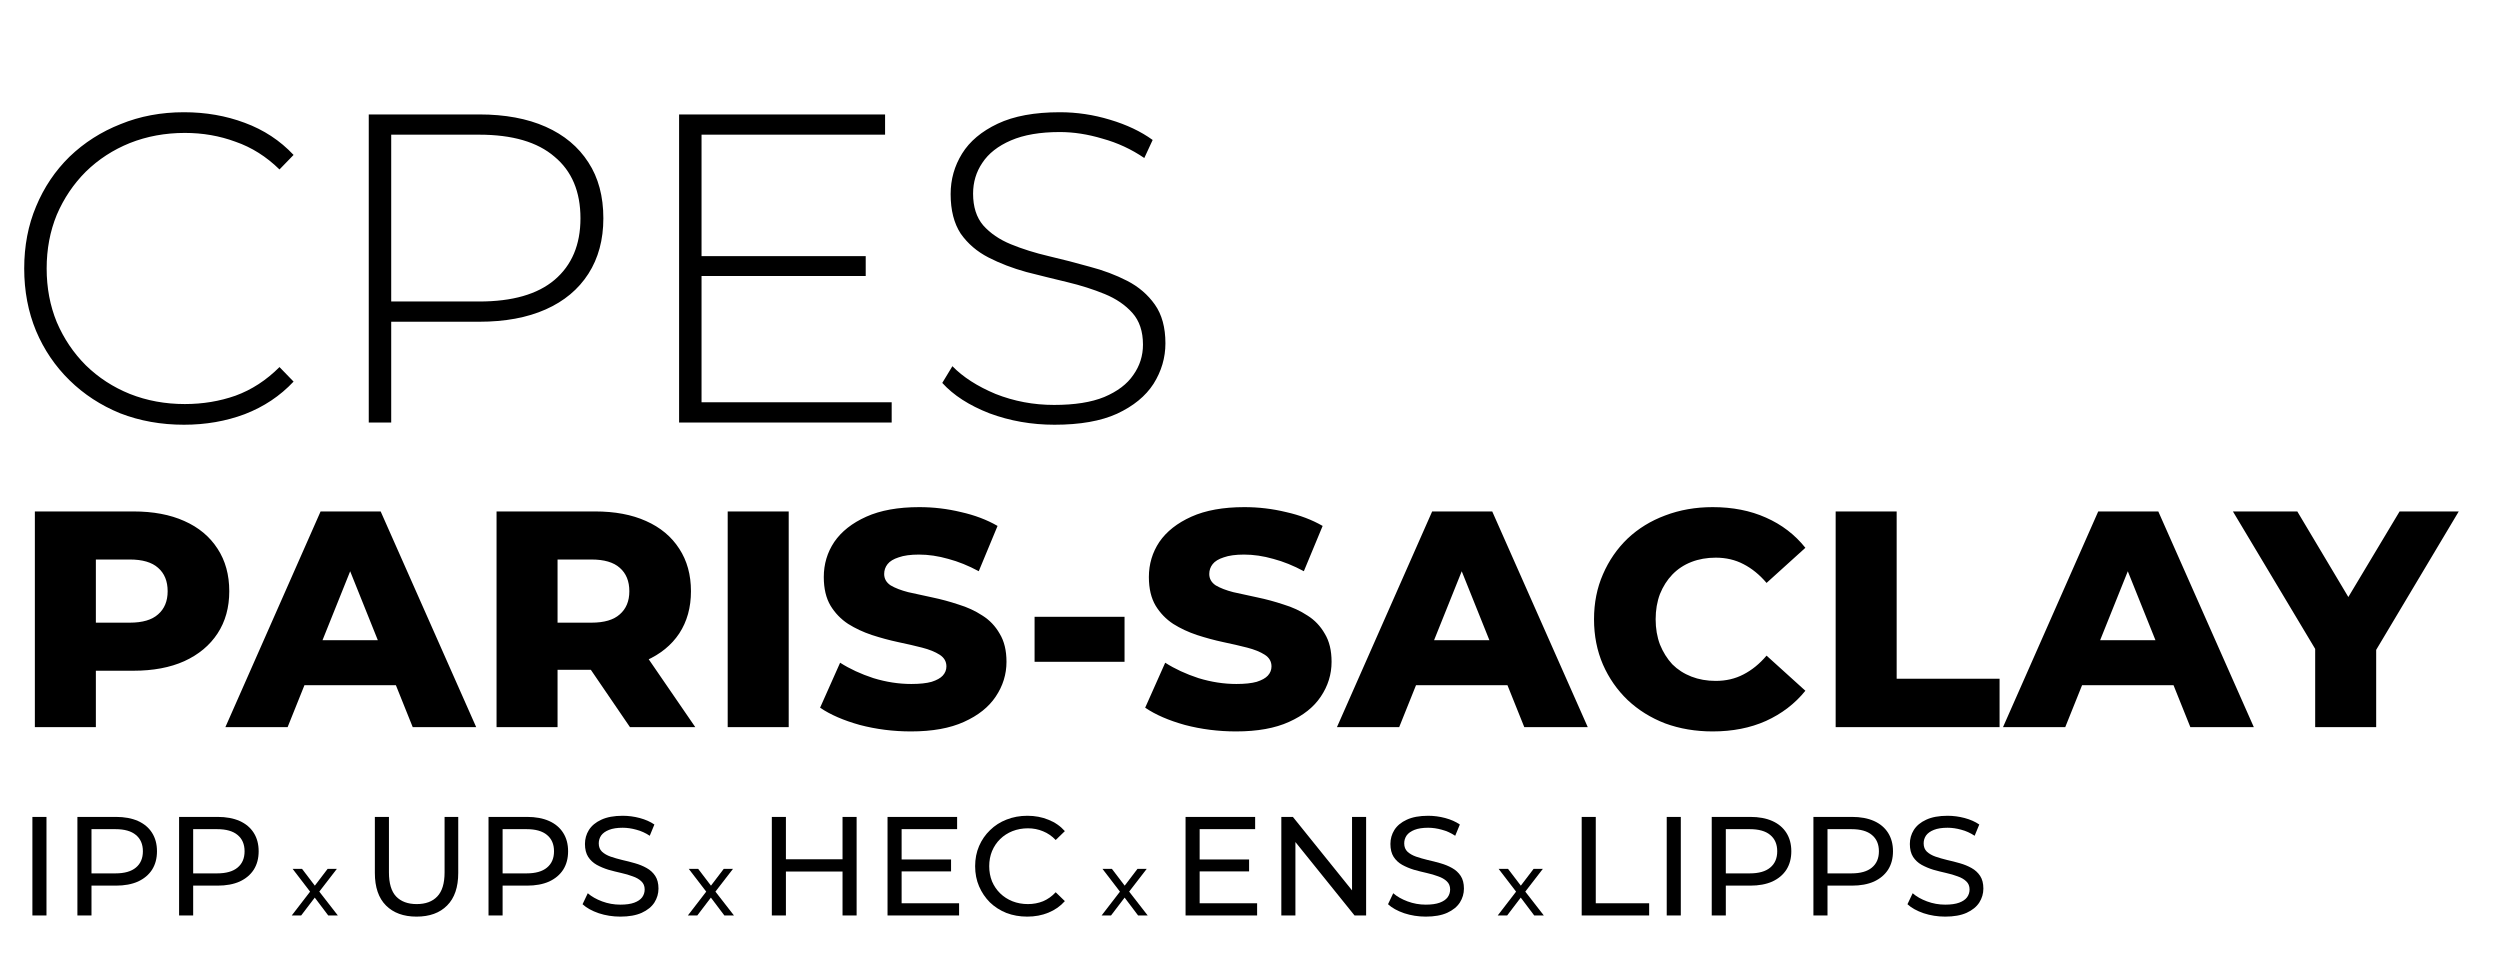
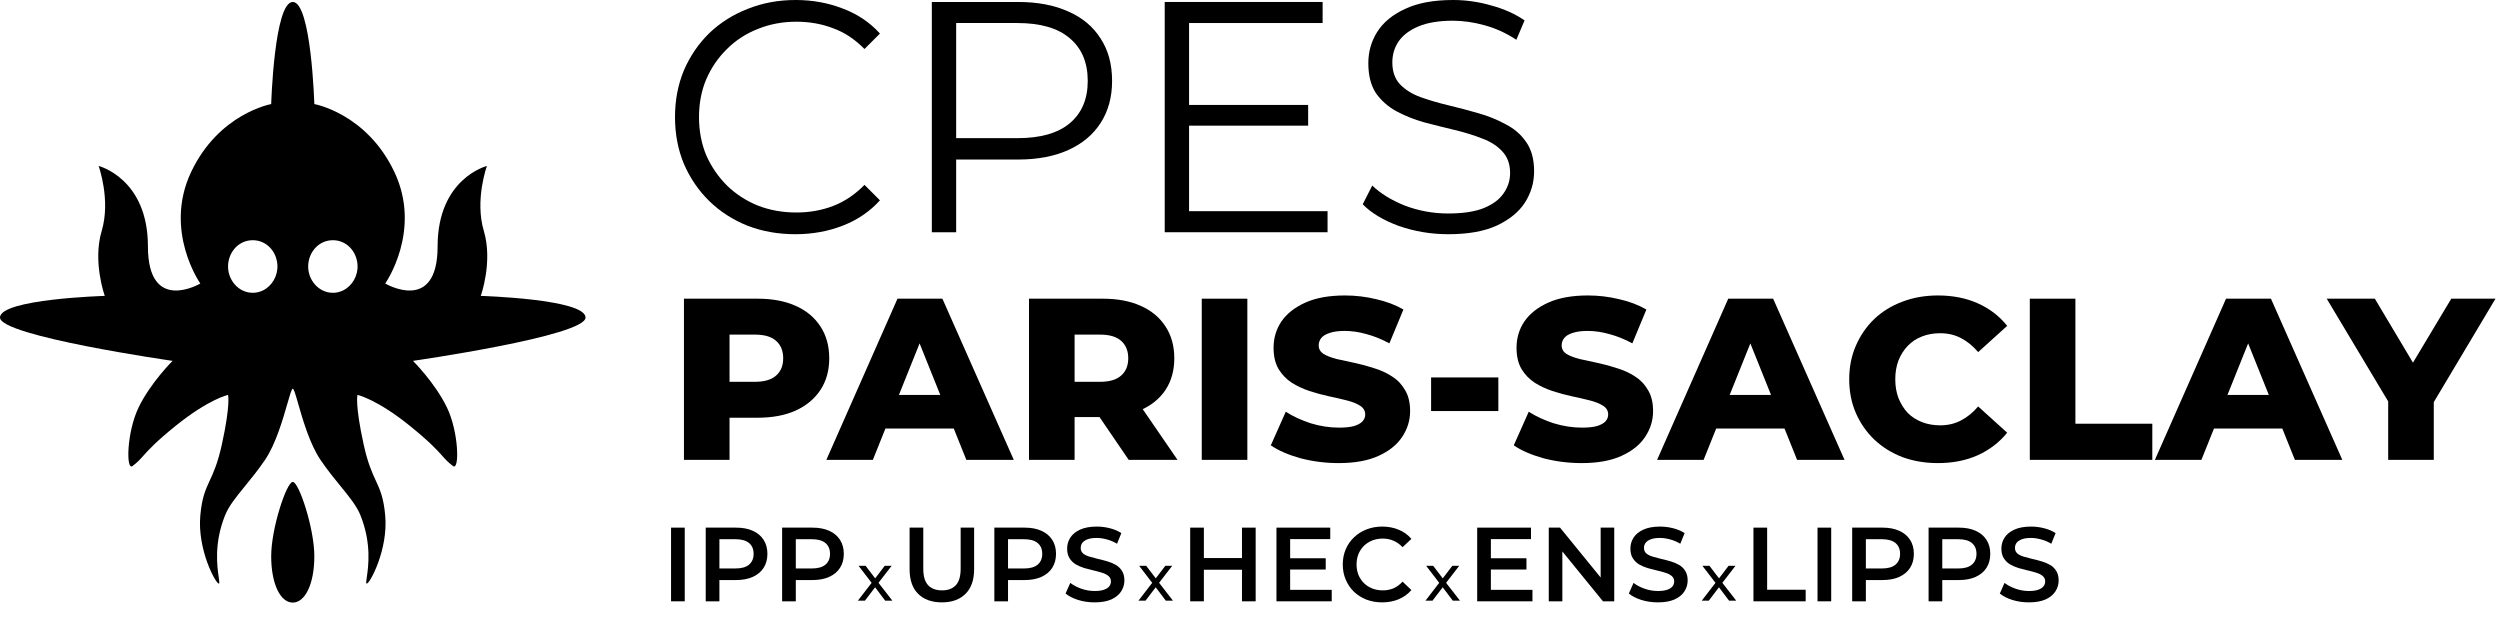
- <svg xmlns="http://www.w3.org/2000/svg" width="284" height="109" viewBox="0 0 284 109" fill="none">
-   <path d="M3.96 82.6V58.1H15.16C17.4 58.1 19.325 58.462 20.935 59.185C22.569 59.908 23.829 60.958 24.715 62.335C25.602 63.688 26.045 65.298 26.045 67.165C26.045 69.008 25.602 70.607 24.715 71.96C23.829 73.313 22.569 74.363 20.935 75.11C19.325 75.833 17.4 76.195 15.16 76.195H7.81L10.89 73.185V82.6H3.96ZM10.89 73.92L7.81 70.735H14.74C16.187 70.735 17.26 70.42 17.96 69.79C18.684 69.16 19.045 68.285 19.045 67.165C19.045 66.022 18.684 65.135 17.96 64.505C17.26 63.875 16.187 63.56 14.74 63.56H7.81L10.89 60.375V73.92ZM25.604 82.6L36.419 58.1H43.244L54.094 82.6H46.884L38.414 61.495H41.144L32.674 82.6H25.604ZM31.519 77.84L33.304 72.73H45.274L47.059 77.84H31.519ZM56.408 82.6V58.1H67.608C69.848 58.1 71.773 58.462 73.383 59.185C75.017 59.908 76.277 60.958 77.163 62.335C78.05 63.688 78.493 65.298 78.493 67.165C78.493 69.008 78.05 70.607 77.163 71.96C76.277 73.29 75.017 74.317 73.383 75.04C71.773 75.74 69.848 76.09 67.608 76.09H60.258L63.338 73.185V82.6H56.408ZM71.563 82.6L65.473 73.675H72.858L78.983 82.6H71.563ZM63.338 73.92L60.258 70.735H67.188C68.635 70.735 69.708 70.42 70.408 69.79C71.132 69.16 71.493 68.285 71.493 67.165C71.493 66.022 71.132 65.135 70.408 64.505C69.708 63.875 68.635 63.56 67.188 63.56H60.258L63.338 60.375V73.92ZM82.666 82.6V58.1H89.597V82.6H82.666ZM103.487 83.09C101.48 83.09 99.543 82.845 97.677 82.355C95.834 81.842 94.329 81.188 93.162 80.395L95.437 75.285C96.534 75.985 97.793 76.568 99.217 77.035C100.664 77.478 102.099 77.7 103.522 77.7C104.479 77.7 105.249 77.618 105.832 77.455C106.415 77.268 106.835 77.035 107.092 76.755C107.372 76.452 107.512 76.102 107.512 75.705C107.512 75.145 107.255 74.702 106.742 74.375C106.229 74.048 105.564 73.78 104.747 73.57C103.93 73.36 103.02 73.15 102.017 72.94C101.037 72.73 100.045 72.462 99.042 72.135C98.062 71.808 97.163 71.388 96.347 70.875C95.53 70.338 94.865 69.65 94.352 68.81C93.838 67.947 93.582 66.862 93.582 65.555C93.582 64.085 93.978 62.755 94.772 61.565C95.588 60.375 96.802 59.418 98.412 58.695C100.022 57.972 102.029 57.61 104.432 57.61C106.042 57.61 107.617 57.797 109.157 58.17C110.72 58.52 112.109 59.045 113.322 59.745L111.187 64.89C110.02 64.26 108.865 63.793 107.722 63.49C106.579 63.163 105.47 63 104.397 63C103.44 63 102.67 63.105 102.087 63.315C101.504 63.502 101.084 63.758 100.827 64.085C100.57 64.412 100.442 64.785 100.442 65.205C100.442 65.742 100.687 66.173 101.177 66.5C101.69 66.803 102.355 67.06 103.172 67.27C104.012 67.457 104.922 67.655 105.902 67.865C106.905 68.075 107.897 68.343 108.877 68.67C109.88 68.973 110.79 69.393 111.607 69.93C112.424 70.443 113.077 71.132 113.567 71.995C114.08 72.835 114.337 73.897 114.337 75.18C114.337 76.603 113.929 77.922 113.112 79.135C112.319 80.325 111.117 81.282 109.507 82.005C107.92 82.728 105.914 83.09 103.487 83.09ZM117.528 75.18V70.07H127.748V75.18H117.528ZM140.417 83.09C138.411 83.09 136.474 82.845 134.607 82.355C132.764 81.842 131.259 81.188 130.092 80.395L132.367 75.285C133.464 75.985 134.724 76.568 136.147 77.035C137.594 77.478 139.029 77.7 140.452 77.7C141.409 77.7 142.179 77.618 142.762 77.455C143.346 77.268 143.766 77.035 144.022 76.755C144.302 76.452 144.442 76.102 144.442 75.705C144.442 75.145 144.186 74.702 143.672 74.375C143.159 74.048 142.494 73.78 141.677 73.57C140.861 73.36 139.951 73.15 138.947 72.94C137.967 72.73 136.976 72.462 135.972 72.135C134.992 71.808 134.094 71.388 133.277 70.875C132.461 70.338 131.796 69.65 131.282 68.81C130.769 67.947 130.512 66.862 130.512 65.555C130.512 64.085 130.909 62.755 131.702 61.565C132.519 60.375 133.732 59.418 135.342 58.695C136.952 57.972 138.959 57.61 141.362 57.61C142.972 57.61 144.547 57.797 146.087 58.17C147.651 58.52 149.039 59.045 150.252 59.745L148.117 64.89C146.951 64.26 145.796 63.793 144.652 63.49C143.509 63.163 142.401 63 141.327 63C140.371 63 139.601 63.105 139.017 63.315C138.434 63.502 138.014 63.758 137.757 64.085C137.501 64.412 137.372 64.785 137.372 65.205C137.372 65.742 137.617 66.173 138.107 66.5C138.621 66.803 139.286 67.06 140.102 67.27C140.942 67.457 141.852 67.655 142.832 67.865C143.836 68.075 144.827 68.343 145.807 68.67C146.811 68.973 147.721 69.393 148.537 69.93C149.354 70.443 150.007 71.132 150.497 71.995C151.011 72.835 151.267 73.897 151.267 75.18C151.267 76.603 150.859 77.922 150.042 79.135C149.249 80.325 148.047 81.282 146.437 82.005C144.851 82.728 142.844 83.09 140.417 83.09ZM151.878 82.6L162.693 58.1H169.518L180.368 82.6H173.158L164.688 61.495H167.418L158.948 82.6H151.878ZM157.793 77.84L159.578 72.73H171.548L173.333 77.84H157.793ZM194.556 83.09C192.62 83.09 190.823 82.787 189.166 82.18C187.533 81.55 186.11 80.663 184.896 79.52C183.706 78.377 182.773 77.035 182.096 75.495C181.42 73.932 181.081 72.217 181.081 70.35C181.081 68.483 181.42 66.78 182.096 65.24C182.773 63.677 183.706 62.323 184.896 61.18C186.11 60.037 187.533 59.162 189.166 58.555C190.823 57.925 192.62 57.61 194.556 57.61C196.82 57.61 198.838 58.007 200.611 58.8C202.408 59.593 203.901 60.737 205.091 62.23L200.681 66.22C199.888 65.287 199.013 64.575 198.056 64.085C197.123 63.595 196.073 63.35 194.906 63.35C193.903 63.35 192.981 63.513 192.141 63.84C191.301 64.167 190.578 64.645 189.971 65.275C189.388 65.882 188.921 66.617 188.571 67.48C188.245 68.343 188.081 69.3 188.081 70.35C188.081 71.4 188.245 72.357 188.571 73.22C188.921 74.083 189.388 74.83 189.971 75.46C190.578 76.067 191.301 76.533 192.141 76.86C192.981 77.187 193.903 77.35 194.906 77.35C196.073 77.35 197.123 77.105 198.056 76.615C199.013 76.125 199.888 75.413 200.681 74.48L205.091 78.47C203.901 79.94 202.408 81.083 200.611 81.9C198.838 82.693 196.82 83.09 194.556 83.09ZM208.531 82.6V58.1H215.461V77.105H227.151V82.6H208.531ZM227.543 82.6L238.358 58.1H245.183L256.033 82.6H248.823L240.353 61.495H243.083L234.613 82.6H227.543ZM233.458 77.84L235.243 72.73H247.213L248.998 77.84H233.458ZM263.004 82.6V72.24L264.614 76.405L253.659 58.1H260.974L268.884 71.365H264.649L272.594 58.1H279.314L268.394 76.405L269.934 72.24V82.6H263.004Z" fill="black" />
-   <path d="M20.9 48.25C18.3 48.25 15.883 47.817 13.65 46.95C11.45 46.05 9.533 44.8 7.9 43.2C6.267 41.6 5 39.733 4.1 37.6C3.2 35.433 2.75 33.067 2.75 30.5C2.75 27.933 3.2 25.583 4.1 23.45C5 21.283 6.267 19.4 7.9 17.8C9.567 16.2 11.5 14.967 13.7 14.1C15.9 13.2 18.3 12.75 20.9 12.75C23.367 12.75 25.667 13.15 27.8 13.95C29.967 14.75 31.817 15.967 33.35 17.6L31.75 19.25C30.25 17.783 28.583 16.733 26.75 16.1C24.95 15.433 23.033 15.1 21 15.1C18.767 15.1 16.683 15.483 14.75 16.25C12.85 17.017 11.183 18.1 9.75 19.5C8.35 20.9 7.25 22.533 6.45 24.4C5.683 26.267 5.3 28.3 5.3 30.5C5.3 32.7 5.683 34.733 6.45 36.6C7.25 38.467 8.35 40.1 9.75 41.5C11.183 42.9 12.85 43.983 14.75 44.75C16.683 45.517 18.767 45.9 21 45.9C23.033 45.9 24.95 45.583 26.75 44.95C28.583 44.283 30.25 43.2 31.75 41.7L33.35 43.35C31.817 44.983 29.967 46.217 27.8 47.05C25.667 47.85 23.367 48.25 20.9 48.25ZM41.891 48V13H54.441C57.374 13 59.891 13.467 61.991 14.4C64.091 15.333 65.708 16.683 66.841 18.45C67.974 20.183 68.541 22.3 68.541 24.8C68.541 27.233 67.974 29.333 66.841 31.1C65.708 32.867 64.091 34.217 61.991 35.15C59.891 36.083 57.374 36.55 54.441 36.55H43.291L44.441 35.35V48H41.891ZM44.441 35.5L43.291 34.25H54.441C58.208 34.25 61.058 33.433 62.991 31.8C64.958 30.133 65.941 27.8 65.941 24.8C65.941 21.767 64.958 19.433 62.991 17.8C61.058 16.133 58.208 15.3 54.441 15.3H43.291L44.441 14.05V35.5ZM79.395 29.1H98.345V31.35H79.395V29.1ZM79.695 45.7H101.295V48H77.145V13H100.545V15.3H79.695V45.7ZM119.792 48.25C117.192 48.25 114.726 47.817 112.392 46.95C110.092 46.05 108.309 44.9 107.042 43.5L108.192 41.6C109.392 42.833 111.026 43.883 113.092 44.75C115.192 45.583 117.409 46 119.742 46C122.076 46 123.976 45.7 125.442 45.1C126.942 44.467 128.042 43.633 128.742 42.6C129.476 41.567 129.842 40.417 129.842 39.15C129.842 37.65 129.442 36.45 128.642 35.55C127.842 34.65 126.792 33.933 125.492 33.4C124.192 32.867 122.776 32.417 121.242 32.05C119.709 31.683 118.159 31.3 116.592 30.9C115.026 30.467 113.592 29.917 112.292 29.25C110.992 28.583 109.942 27.683 109.142 26.55C108.376 25.383 107.992 23.883 107.992 22.05C107.992 20.383 108.426 18.85 109.292 17.45C110.159 16.05 111.509 14.917 113.342 14.05C115.176 13.183 117.526 12.75 120.392 12.75C122.326 12.75 124.226 13.033 126.092 13.6C127.992 14.167 129.609 14.933 130.942 15.9L129.992 17.95C128.526 16.95 126.942 16.217 125.242 15.75C123.576 15.25 121.959 15 120.392 15C118.159 15 116.309 15.317 114.842 15.95C113.376 16.583 112.292 17.433 111.592 18.5C110.892 19.533 110.542 20.7 110.542 22C110.542 23.5 110.926 24.7 111.692 25.6C112.492 26.5 113.542 27.217 114.842 27.75C116.142 28.283 117.576 28.733 119.142 29.1C120.709 29.467 122.259 29.867 123.792 30.3C125.326 30.7 126.742 31.233 128.042 31.9C129.342 32.567 130.392 33.467 131.192 34.6C131.992 35.733 132.392 37.2 132.392 39C132.392 40.633 131.942 42.167 131.042 43.6C130.142 45 128.759 46.133 126.892 47C125.059 47.833 122.692 48.25 119.792 48.25Z" fill="black" />
-   <path d="M3.68 104V92.8H5.28V104H3.68ZM8.793 104V92.8H13.161C14.143 92.8 14.98 92.955 15.673 93.264C16.366 93.573 16.9 94.021 17.273 94.608C17.646 95.195 17.833 95.893 17.833 96.704C17.833 97.515 17.646 98.213 17.273 98.8C16.9 99.376 16.366 99.824 15.673 100.144C14.98 100.453 14.143 100.608 13.161 100.608H9.673L10.393 99.856V104H8.793ZM10.393 100.016L9.673 99.216H13.113C14.137 99.216 14.911 98.997 15.433 98.56C15.966 98.123 16.233 97.504 16.233 96.704C16.233 95.904 15.966 95.285 15.433 94.848C14.911 94.411 14.137 94.192 13.113 94.192H9.673L10.393 93.392V100.016ZM20.344 104V92.8H24.712C25.693 92.8 26.53 92.955 27.224 93.264C27.917 93.573 28.45 94.021 28.824 94.608C29.197 95.195 29.384 95.893 29.384 96.704C29.384 97.515 29.197 98.213 28.824 98.8C28.45 99.376 27.917 99.824 27.224 100.144C26.53 100.453 25.693 100.608 24.712 100.608H21.224L21.944 99.856V104H20.344ZM21.944 100.016L21.224 99.216H24.664C25.688 99.216 26.461 98.997 26.984 98.56C27.517 98.123 27.784 97.504 27.784 96.704C27.784 95.904 27.517 95.285 26.984 94.848C26.461 94.411 25.688 94.192 24.664 94.192H21.224L21.944 93.392V100.016Z" fill="black" />
-   <path d="M33.14 104L35.42 101.04L35.41 101.53L33.24 98.7H34.31L35.97 100.88H35.56L37.22 98.7H38.27L36.07 101.55L36.08 101.04L38.38 104H37.29L35.54 101.68L35.93 101.74L34.21 104H33.14Z" fill="black" />
-   <path d="M47.32 104.128C45.848 104.128 44.691 103.707 43.848 102.864C43.005 102.021 42.584 100.789 42.584 99.168V92.8H44.184V99.104C44.184 100.352 44.456 101.264 45 101.84C45.555 102.416 46.333 102.704 47.336 102.704C48.349 102.704 49.128 102.416 49.672 101.84C50.227 101.264 50.504 100.352 50.504 99.104V92.8H52.056V99.168C52.056 100.789 51.635 102.021 50.792 102.864C49.96 103.707 48.803 104.128 47.32 104.128ZM55.496 104V92.8H59.864C60.846 92.8 61.683 92.955 62.376 93.264C63.07 93.573 63.603 94.021 63.976 94.608C64.35 95.195 64.536 95.893 64.536 96.704C64.536 97.515 64.35 98.213 63.976 98.8C63.603 99.376 63.07 99.824 62.376 100.144C61.683 100.453 60.846 100.608 59.864 100.608H56.376L57.096 99.856V104H55.496ZM57.096 100.016L56.376 99.216H59.816C60.84 99.216 61.614 98.997 62.136 98.56C62.67 98.123 62.936 97.504 62.936 96.704C62.936 95.904 62.67 95.285 62.136 94.848C61.614 94.411 60.84 94.192 59.816 94.192H56.376L57.096 93.392V100.016ZM70.467 104.128C69.614 104.128 68.798 104 68.019 103.744C67.24 103.477 66.627 103.136 66.179 102.72L66.771 101.472C67.198 101.845 67.742 102.155 68.403 102.4C69.064 102.645 69.752 102.768 70.467 102.768C71.118 102.768 71.646 102.693 72.051 102.544C72.457 102.395 72.755 102.192 72.947 101.936C73.139 101.669 73.235 101.371 73.235 101.04C73.235 100.656 73.107 100.347 72.851 100.112C72.606 99.877 72.281 99.691 71.875 99.552C71.481 99.403 71.043 99.275 70.563 99.168C70.083 99.061 69.598 98.939 69.107 98.8C68.627 98.651 68.184 98.464 67.779 98.24C67.385 98.016 67.064 97.717 66.819 97.344C66.574 96.96 66.451 96.469 66.451 95.872C66.451 95.296 66.6 94.768 66.899 94.288C67.209 93.797 67.678 93.408 68.307 93.12C68.947 92.821 69.758 92.672 70.739 92.672C71.39 92.672 72.035 92.757 72.675 92.928C73.315 93.099 73.87 93.344 74.339 93.664L73.811 94.944C73.331 94.624 72.825 94.395 72.291 94.256C71.758 94.107 71.24 94.032 70.739 94.032C70.11 94.032 69.593 94.112 69.187 94.272C68.782 94.432 68.483 94.645 68.291 94.912C68.11 95.179 68.019 95.477 68.019 95.808C68.019 96.203 68.142 96.517 68.387 96.752C68.643 96.987 68.969 97.173 69.363 97.312C69.769 97.451 70.211 97.579 70.691 97.696C71.171 97.803 71.651 97.925 72.131 98.064C72.622 98.203 73.064 98.384 73.459 98.608C73.865 98.832 74.19 99.131 74.435 99.504C74.68 99.877 74.803 100.357 74.803 100.944C74.803 101.509 74.648 102.037 74.339 102.528C74.03 103.008 73.55 103.397 72.899 103.696C72.259 103.984 71.448 104.128 70.467 104.128Z" fill="black" />
-   <path d="M78.14 104L80.42 101.04L80.41 101.53L78.24 98.7H79.31L80.97 100.88H80.56L82.22 98.7H83.27L81.07 101.55L81.08 101.04L83.38 104H82.29L80.54 101.68L80.93 101.74L79.21 104H78.14Z" fill="black" />
-   <path d="M95.712 92.8H97.312V104H95.712V92.8ZM89.28 104H87.68V92.8H89.28V104ZM95.856 99.008H89.12V97.616H95.856V99.008ZM102.28 97.632H108.04V98.992H102.28V97.632ZM102.424 102.608H108.952V104H100.824V92.8H108.728V94.192H102.424V102.608ZM116.695 104.128C115.842 104.128 115.053 103.989 114.327 103.712C113.613 103.424 112.989 103.024 112.455 102.512C111.933 101.989 111.522 101.381 111.223 100.688C110.925 99.995 110.775 99.232 110.775 98.4C110.775 97.568 110.925 96.805 111.223 96.112C111.522 95.419 111.938 94.816 112.471 94.304C113.005 93.781 113.629 93.381 114.344 93.104C115.069 92.816 115.858 92.672 116.712 92.672C117.575 92.672 118.37 92.821 119.095 93.12C119.832 93.408 120.456 93.84 120.968 94.416L119.927 95.424C119.501 94.976 119.021 94.645 118.488 94.432C117.954 94.208 117.383 94.096 116.775 94.096C116.146 94.096 115.56 94.203 115.016 94.416C114.482 94.629 114.018 94.928 113.623 95.312C113.229 95.696 112.919 96.155 112.695 96.688C112.482 97.211 112.375 97.781 112.375 98.4C112.375 99.019 112.482 99.595 112.695 100.128C112.919 100.651 113.229 101.104 113.623 101.488C114.018 101.872 114.482 102.171 115.016 102.384C115.56 102.597 116.146 102.704 116.775 102.704C117.383 102.704 117.954 102.597 118.488 102.384C119.021 102.16 119.501 101.819 119.927 101.36L120.968 102.368C120.456 102.944 119.832 103.381 119.095 103.68C118.37 103.979 117.57 104.128 116.695 104.128Z" fill="black" />
-   <path d="M125.14 104L127.42 101.04L127.41 101.53L125.24 98.7H126.31L127.97 100.88H127.56L129.22 98.7H130.27L128.07 101.55L128.08 101.04L130.38 104H129.29L127.54 101.68L127.93 101.74L126.21 104H125.14Z" fill="black" />
-   <path d="M136.136 97.632H141.896V98.992H136.136V97.632ZM136.28 102.608H142.808V104H134.68V92.8H142.584V94.192H136.28V102.608ZM145.559 104V92.8H146.871L154.279 102H153.591V92.8H155.191V104H153.879L146.471 94.8H147.159V104H145.559ZM161.967 104.128C161.114 104.128 160.298 104 159.519 103.744C158.74 103.477 158.127 103.136 157.679 102.72L158.271 101.472C158.698 101.845 159.242 102.155 159.903 102.4C160.564 102.645 161.252 102.768 161.967 102.768C162.618 102.768 163.146 102.693 163.551 102.544C163.956 102.395 164.255 102.192 164.447 101.936C164.639 101.669 164.735 101.371 164.735 101.04C164.735 100.656 164.607 100.347 164.351 100.112C164.106 99.877 163.78 99.691 163.375 99.552C162.98 99.403 162.543 99.275 162.063 99.168C161.583 99.061 161.098 98.939 160.607 98.8C160.127 98.651 159.684 98.464 159.279 98.24C158.884 98.016 158.564 97.717 158.319 97.344C158.074 96.96 157.951 96.469 157.951 95.872C157.951 95.296 158.1 94.768 158.399 94.288C158.708 93.797 159.178 93.408 159.807 93.12C160.447 92.821 161.258 92.672 162.239 92.672C162.89 92.672 163.535 92.757 164.175 92.928C164.815 93.099 165.37 93.344 165.839 93.664L165.311 94.944C164.831 94.624 164.324 94.395 163.791 94.256C163.258 94.107 162.74 94.032 162.239 94.032C161.61 94.032 161.092 94.112 160.687 94.272C160.282 94.432 159.983 94.645 159.791 94.912C159.61 95.179 159.519 95.477 159.519 95.808C159.519 96.203 159.642 96.517 159.887 96.752C160.143 96.987 160.468 97.173 160.863 97.312C161.268 97.451 161.711 97.579 162.191 97.696C162.671 97.803 163.151 97.925 163.631 98.064C164.122 98.203 164.564 98.384 164.959 98.608C165.364 98.832 165.69 99.131 165.935 99.504C166.18 99.877 166.303 100.357 166.303 100.944C166.303 101.509 166.148 102.037 165.839 102.528C165.53 103.008 165.05 103.397 164.399 103.696C163.759 103.984 162.948 104.128 161.967 104.128Z" fill="black" />
-   <path d="M170.14 104L172.42 101.04L172.41 101.53L170.24 98.7H171.31L172.97 100.88H172.56L174.22 98.7H175.27L173.07 101.55L173.08 101.04L175.38 104H174.29L172.54 101.68L172.93 101.74L171.21 104H170.14Z" fill="black" />
-   <path d="M179.68 104V92.8H181.28V102.608H187.344V104H179.68ZM189.34 104V92.8H190.94V104H189.34ZM194.453 104V92.8H198.821C199.802 92.8 200.64 92.955 201.333 93.264C202.026 93.573 202.56 94.021 202.933 94.608C203.306 95.195 203.493 95.893 203.493 96.704C203.493 97.515 203.306 98.213 202.933 98.8C202.56 99.376 202.026 99.824 201.333 100.144C200.64 100.453 199.802 100.608 198.821 100.608H195.333L196.053 99.856V104H194.453ZM196.053 100.016L195.333 99.216H198.773C199.797 99.216 200.57 98.997 201.093 98.56C201.626 98.123 201.893 97.504 201.893 96.704C201.893 95.904 201.626 95.285 201.093 94.848C200.57 94.411 199.797 94.192 198.773 94.192H195.333L196.053 93.392V100.016ZM206.004 104V92.8H210.372C211.353 92.8 212.19 92.955 212.884 93.264C213.577 93.573 214.11 94.021 214.484 94.608C214.857 95.195 215.044 95.893 215.044 96.704C215.044 97.515 214.857 98.213 214.484 98.8C214.11 99.376 213.577 99.824 212.884 100.144C212.19 100.453 211.353 100.608 210.372 100.608H206.884L207.604 99.856V104H206.004ZM207.604 100.016L206.884 99.216H210.324C211.348 99.216 212.121 98.997 212.644 98.56C213.177 98.123 213.444 97.504 213.444 96.704C213.444 95.904 213.177 95.285 212.644 94.848C212.121 94.411 211.348 94.192 210.324 94.192H206.884L207.604 93.392V100.016ZM220.975 104.128C220.121 104.128 219.305 104 218.527 103.744C217.748 103.477 217.135 103.136 216.687 102.72L217.279 101.472C217.705 101.845 218.249 102.155 218.911 102.4C219.572 102.645 220.26 102.768 220.975 102.768C221.625 102.768 222.153 102.693 222.559 102.544C222.964 102.395 223.263 102.192 223.455 101.936C223.647 101.669 223.743 101.371 223.743 101.04C223.743 100.656 223.615 100.347 223.359 100.112C223.113 99.877 222.788 99.691 222.383 99.552C221.988 99.403 221.551 99.275 221.071 99.168C220.591 99.061 220.105 98.939 219.615 98.8C219.135 98.651 218.692 98.464 218.287 98.24C217.892 98.016 217.572 97.717 217.327 97.344C217.081 96.96 216.959 96.469 216.959 95.872C216.959 95.296 217.108 94.768 217.407 94.288C217.716 93.797 218.185 93.408 218.815 93.12C219.455 92.821 220.265 92.672 221.247 92.672C221.897 92.672 222.543 92.757 223.183 92.928C223.823 93.099 224.377 93.344 224.847 93.664L224.319 94.944C223.839 94.624 223.332 94.395 222.799 94.256C222.265 94.107 221.748 94.032 221.247 94.032C220.617 94.032 220.1 94.112 219.695 94.272C219.289 94.432 218.991 94.645 218.799 94.912C218.617 95.179 218.527 95.477 218.527 95.808C218.527 96.203 218.649 96.517 218.895 96.752C219.151 96.987 219.476 97.173 219.871 97.312C220.276 97.451 220.719 97.579 221.199 97.696C221.679 97.803 222.159 97.925 222.639 98.064C223.129 98.203 223.572 98.384 223.967 98.608C224.372 98.832 224.697 99.131 224.943 99.504C225.188 99.877 225.311 100.357 225.311 100.944C225.311 101.509 225.156 102.037 224.847 102.528C224.537 103.008 224.057 103.397 223.407 103.696C222.767 103.984 221.956 104.128 220.975 104.128Z" fill="black" />
+ <svg xmlns="http://www.w3.org/2000/svg" width="380" height="97" viewBox="0 0 380 97" fill="none">
+   <path d="M47.779 84.539C47.779 88.771 46.374 91.593 44.5 91.593C42.626 91.593 41.221 88.771 41.221 84.539C41.221 80.306 43.563 73.252 44.5 73.252C45.437 73.252 47.779 80.306 47.779 84.539Z" fill="black" />
+   <path fill-rule="evenodd" clip-rule="evenodd" d="M41.221 15.819C41.221 15.819 41.69 0.3 44.5 0.3C47.311 0.3 47.779 15.819 47.779 15.819C47.779 15.819 55.742 17.23 59.958 26.165C64.174 35.1 58.553 43.094 58.553 43.094C58.553 43.094 66.516 47.797 66.516 37.451C66.516 27.105 74.011 25.224 74.011 25.224C74.011 25.224 72.137 30.397 73.542 35.1C74.947 39.803 73.074 44.976 73.074 44.976C73.074 44.976 89 45.446 89 48.267C89 51.089 62.769 54.851 62.769 54.851C62.769 54.851 66.092 58.143 67.921 61.905C69.75 65.667 69.869 71.602 68.858 70.84C68.112 70.279 67.72 69.841 67.201 69.261C66.415 68.384 65.337 67.18 62.3 64.727C57.254 60.651 54.337 60.024 54.337 60.024C54.337 60.024 53.934 61.435 55.274 67.549C55.9 70.408 56.556 71.827 57.124 73.057C57.77 74.457 58.303 75.611 58.553 78.365C59.021 83.538 56.211 88.711 55.742 88.711C55.612 88.711 55.662 88.368 55.752 87.749C55.988 86.129 56.499 82.616 54.805 78.365C54.227 76.912 53.112 75.547 51.774 73.908C50.829 72.751 49.773 71.457 48.716 69.9C47.082 67.493 46.005 63.74 45.319 61.348C44.932 60 44.669 59.084 44.5 59.084C44.331 59.084 44.068 60 43.682 61.348C42.995 63.74 41.918 67.493 40.284 69.9C39.227 71.457 38.171 72.751 37.226 73.908C35.888 75.547 34.773 76.912 34.195 78.365C32.501 82.616 33.012 86.129 33.248 87.749C33.338 88.368 33.388 88.711 33.258 88.711C32.789 88.711 29.979 83.538 30.447 78.365C30.697 75.611 31.23 74.457 31.876 73.057C32.444 71.827 33.1 70.408 33.726 67.549C35.066 61.435 34.663 60.024 34.663 60.024C34.663 60.024 31.746 60.651 26.7 64.727C23.663 67.18 22.585 68.384 21.799 69.261C21.28 69.841 20.888 70.279 20.142 70.84C19.131 71.602 19.25 65.667 21.079 61.905C22.908 58.143 26.232 54.851 26.232 54.851C26.232 54.851 0 51.089 0 48.267C0 45.446 15.926 44.976 15.926 44.976C15.926 44.976 14.053 39.803 15.458 35.1C16.863 30.397 14.989 25.224 14.989 25.224C14.989 25.224 22.484 27.105 22.484 37.451C22.484 47.797 30.447 43.094 30.447 43.094C30.447 43.094 24.826 35.1 29.042 26.165C33.258 17.23 41.221 15.819 41.221 15.819ZM50.596 44.505C48.394 44.505 46.72 42.48 46.849 40.273C46.971 38.199 48.527 36.511 50.596 36.511C52.666 36.511 54.222 38.199 54.344 40.273C54.441 41.929 53.524 43.481 52.13 44.154C51.665 44.379 51.147 44.505 50.596 44.505ZM34.67 40.273C34.541 42.48 36.215 44.505 38.418 44.505C38.968 44.505 39.486 44.379 39.951 44.154C41.345 43.481 42.262 41.929 42.165 40.273C42.043 38.199 40.487 36.511 38.418 36.511C36.348 36.511 34.792 38.199 34.67 40.273Z" fill="black" />
+   <path d="M363.004 69.9V59.54L364.614 63.705L353.659 45.4H360.974L368.884 58.665H364.649L372.594 45.4H379.314L368.394 63.705L369.934 59.54V69.9H363.004Z" fill="black" />
+   <path d="M327.543 69.9L338.358 45.4H345.183L356.033 69.9H348.823L340.353 48.795H343.083L334.613 69.9H327.543ZM333.458 65.14L335.243 60.03H347.213L348.998 65.14H333.458Z" fill="black" />
+   <path d="M308.531 69.9V45.4H315.461V64.405H327.151V69.9H308.531Z" fill="black" />
+   <path d="M294.556 70.39C292.62 70.39 290.823 70.087 289.166 69.48C287.533 68.85 286.11 67.963 284.896 66.82C283.706 65.677 282.773 64.335 282.096 62.795C281.42 61.232 281.081 59.517 281.081 57.65C281.081 55.783 281.42 54.08 282.096 52.54C282.773 50.977 283.706 49.623 284.896 48.48C286.11 47.337 287.533 46.462 289.166 45.855C290.823 45.225 292.62 44.91 294.556 44.91C296.82 44.91 298.838 45.307 300.611 46.1C302.408 46.893 303.901 48.037 305.091 49.53L300.681 53.52C299.888 52.587 299.013 51.875 298.056 51.385C297.123 50.895 296.073 50.65 294.906 50.65C293.903 50.65 292.981 50.813 292.141 51.14C291.301 51.467 290.578 51.945 289.971 52.575C289.388 53.182 288.921 53.917 288.571 54.78C288.245 55.643 288.081 56.6 288.081 57.65C288.081 58.7 288.245 59.657 288.571 60.52C288.921 61.383 289.388 62.13 289.971 62.76C290.578 63.367 291.301 63.833 292.141 64.16C292.981 64.487 293.903 64.65 294.906 64.65C296.073 64.65 297.123 64.405 298.056 63.915C299.013 63.425 299.888 62.713 300.681 61.78L305.091 65.77C303.901 67.24 302.408 68.383 300.611 69.2C298.838 69.993 296.82 70.39 294.556 70.39Z" fill="black" />
+   <path d="M251.878 69.9L262.693 45.4H269.518L280.368 69.9H273.158L264.688 48.795H267.418L258.948 69.9H251.878ZM257.793 65.14L259.578 60.03H271.548L273.333 65.14H257.793Z" fill="black" />
+   <path d="M240.417 70.39C238.411 70.39 236.474 70.145 234.607 69.655C232.764 69.142 231.259 68.488 230.092 67.695L232.367 62.585C233.464 63.285 234.724 63.868 236.147 64.335C237.594 64.778 239.029 65 240.452 65C241.409 65 242.179 64.918 242.762 64.755C243.346 64.568 243.766 64.335 244.022 64.055C244.302 63.752 244.442 63.402 244.442 63.005C244.442 62.445 244.186 62.002 243.672 61.675C243.159 61.348 242.494 61.08 241.677 60.87C240.861 60.66 239.951 60.45 238.947 60.24C237.967 60.03 236.976 59.762 235.972 59.435C234.992 59.108 234.094 58.688 233.277 58.175C232.461 57.638 231.796 56.95 231.282 56.11C230.769 55.247 230.512 54.162 230.512 52.855C230.512 51.385 230.909 50.055 231.702 48.865C232.519 47.675 233.732 46.718 235.342 45.995C236.952 45.272 238.959 44.91 241.362 44.91C242.972 44.91 244.547 45.097 246.087 45.47C247.651 45.82 249.039 46.345 250.252 47.045L248.117 52.19C246.951 51.56 245.796 51.093 244.652 50.79C243.509 50.463 242.401 50.3 241.327 50.3C240.371 50.3 239.601 50.405 239.017 50.615C238.434 50.802 238.014 51.058 237.757 51.385C237.501 51.712 237.372 52.085 237.372 52.505C237.372 53.042 237.617 53.473 238.107 53.8C238.621 54.103 239.286 54.36 240.102 54.57C240.942 54.757 241.852 54.955 242.832 55.165C243.836 55.375 244.827 55.643 245.807 55.97C246.811 56.273 247.721 56.693 248.537 57.23C249.354 57.743 250.007 58.432 250.497 59.295C251.011 60.135 251.267 61.197 251.267 62.48C251.267 63.903 250.859 65.222 250.042 66.435C249.249 67.625 248.047 68.582 246.437 69.305C244.851 70.028 242.844 70.39 240.417 70.39Z" fill="black" />
+   <path d="M217.528 62.48V57.37H227.748V62.48H217.528Z" fill="black" />
+   <path d="M203.487 70.39C201.48 70.39 199.544 70.145 197.677 69.655C195.834 69.142 194.329 68.488 193.162 67.695L195.437 62.585C196.534 63.285 197.794 63.868 199.217 64.335C200.664 64.778 202.099 65 203.522 65C204.479 65 205.249 64.918 205.832 64.755C206.415 64.568 206.835 64.335 207.092 64.055C207.372 63.752 207.512 63.402 207.512 63.005C207.512 62.445 207.255 62.002 206.742 61.675C206.229 61.348 205.564 61.08 204.747 60.87C203.93 60.66 203.02 60.45 202.017 60.24C201.037 60.03 200.045 59.762 199.042 59.435C198.062 59.108 197.164 58.688 196.347 58.175C195.53 57.638 194.865 56.95 194.352 56.11C193.839 55.247 193.582 54.162 193.582 52.855C193.582 51.385 193.979 50.055 194.772 48.865C195.589 47.675 196.802 46.718 198.412 45.995C200.022 45.272 202.029 44.91 204.432 44.91C206.042 44.91 207.617 45.097 209.157 45.47C210.72 45.82 212.109 46.345 213.322 47.045L211.187 52.19C210.02 51.56 208.865 51.093 207.722 50.79C206.579 50.463 205.47 50.3 204.397 50.3C203.44 50.3 202.67 50.405 202.087 50.615C201.504 50.802 201.084 51.058 200.827 51.385C200.57 51.712 200.442 52.085 200.442 52.505C200.442 53.042 200.687 53.473 201.177 53.8C201.69 54.103 202.355 54.36 203.172 54.57C204.012 54.757 204.922 54.955 205.902 55.165C206.905 55.375 207.897 55.643 208.877 55.97C209.88 56.273 210.79 56.693 211.607 57.23C212.424 57.743 213.077 58.432 213.567 59.295C214.08 60.135 214.337 61.197 214.337 62.48C214.337 63.903 213.929 65.222 213.112 66.435C212.319 67.625 211.117 68.582 209.507 69.305C207.92 70.028 205.914 70.39 203.487 70.39Z" fill="black" />
+   <path d="M182.667 69.9V45.4H189.597V69.9H182.667Z" fill="black" />
+   <path d="M156.408 69.9V45.4H167.608C169.848 45.4 171.773 45.762 173.383 46.485C175.017 47.208 176.277 48.258 177.163 49.635C178.05 50.988 178.493 52.598 178.493 54.465C178.493 56.308 178.05 57.907 177.163 59.26C176.277 60.59 175.017 61.617 173.383 62.34C171.773 63.04 169.848 63.39 167.608 63.39H160.258L163.338 60.485V69.9H156.408ZM171.563 69.9L165.473 60.975H172.858L178.983 69.9H171.563ZM163.338 61.22L160.258 58.035H167.188C168.635 58.035 169.708 57.72 170.408 57.09C171.132 56.46 171.493 55.585 171.493 54.465C171.493 53.322 171.132 52.435 170.408 51.805C169.708 51.175 168.635 50.86 167.188 50.86H160.258L163.338 47.675V61.22Z" fill="black" />
+   <path d="M125.604 69.9L136.419 45.4H143.244L154.094 69.9H146.884L138.414 48.795H141.144L132.674 69.9H125.604ZM131.519 65.14L133.304 60.03H145.274L147.059 65.14H131.519Z" fill="black" />
+   <path d="M103.96 69.9V45.4H115.16C117.4 45.4 119.325 45.762 120.935 46.485C122.569 47.208 123.829 48.258 124.715 49.635C125.602 50.988 126.045 52.598 126.045 54.465C126.045 56.308 125.602 57.907 124.715 59.26C123.829 60.613 122.569 61.663 120.935 62.41C119.325 63.133 117.4 63.495 115.16 63.495H107.81L110.89 60.485V69.9H103.96ZM110.89 61.22L107.81 58.035H114.74C116.187 58.035 117.26 57.72 117.96 57.09C118.684 56.46 119.045 55.585 119.045 54.465C119.045 53.322 118.684 52.435 117.96 51.805C117.26 51.175 116.187 50.86 114.74 50.86H107.81L110.89 47.675V61.22Z" fill="black" />
+   <path d="M220.135 35.6C217.535 35.6 215.035 35.183 212.635 34.35C210.269 33.483 208.435 32.383 207.135 31.05L208.585 28.2C209.819 29.4 211.469 30.417 213.535 31.25C215.635 32.05 217.835 32.45 220.135 32.45C222.335 32.45 224.119 32.183 225.485 31.65C226.885 31.083 227.902 30.333 228.535 29.4C229.202 28.467 229.535 27.433 229.535 26.3C229.535 24.933 229.135 23.833 228.335 23C227.569 22.167 226.552 21.517 225.285 21.05C224.019 20.55 222.619 20.117 221.085 19.75C219.552 19.383 218.019 19 216.485 18.6C214.952 18.167 213.535 17.6 212.235 16.9C210.969 16.2 209.935 15.283 209.135 14.15C208.369 12.983 207.985 11.467 207.985 9.6C207.985 7.867 208.435 6.283 209.335 4.85C210.269 3.383 211.685 2.217 213.585 1.35C215.485 0.45 217.919 0 220.885 0C222.852 0 224.802 0.283 226.735 0.85C228.669 1.383 230.335 2.133 231.735 3.1L230.485 6.05C228.985 5.05 227.385 4.317 225.685 3.85C224.019 3.383 222.402 3.15 220.835 3.15C218.735 3.15 217.002 3.433 215.635 4C214.269 4.567 213.252 5.333 212.585 6.3C211.952 7.233 211.635 8.3 211.635 9.5C211.635 10.867 212.019 11.967 212.785 12.8C213.585 13.633 214.619 14.283 215.885 14.75C217.185 15.217 218.602 15.633 220.135 16C221.669 16.367 223.185 16.767 224.685 17.2C226.219 17.633 227.619 18.2 228.885 18.9C230.185 19.567 231.219 20.467 231.985 21.6C232.785 22.733 233.185 24.217 233.185 26.05C233.185 27.75 232.719 29.333 231.785 30.8C230.852 32.233 229.419 33.4 227.485 34.3C225.585 35.167 223.135 35.6 220.135 35.6Z" fill="black" />
+   <path d="M180.338 15.95H198.838V19.1H180.338V15.95ZM180.738 32.1H201.788V35.3H177.038V0.3H201.038V3.5H180.738V32.1Z" fill="black" />
+   <path d="M141.637 35.3V0.3H154.737C157.704 0.3 160.254 0.783 162.387 1.75C164.521 2.683 166.154 4.05 167.287 5.85C168.454 7.617 169.037 9.767 169.037 12.3C169.037 14.767 168.454 16.9 167.287 18.7C166.154 20.467 164.521 21.833 162.387 22.8C160.254 23.767 157.704 24.25 154.737 24.25H143.687L145.337 22.5V35.3H141.637ZM145.337 22.8L143.687 21H154.637C158.137 21 160.787 20.25 162.587 18.75C164.421 17.217 165.337 15.067 165.337 12.3C165.337 9.5 164.421 7.333 162.587 5.8C160.787 4.267 158.137 3.5 154.637 3.5H143.687L145.337 1.75V22.8Z" fill="black" />
+   <path d="M120.9 35.6C118.267 35.6 115.833 35.167 113.6 34.3C111.367 33.4 109.433 32.15 107.8 30.55C106.167 28.95 104.883 27.067 103.95 24.9C103.05 22.733 102.6 20.367 102.6 17.8C102.6 15.233 103.05 12.867 103.95 10.7C104.883 8.533 106.167 6.65 107.8 5.05C109.467 3.45 111.417 2.217 113.65 1.35C115.883 0.45 118.317 0 120.95 0C123.483 0 125.867 0.433 128.1 1.3C130.333 2.133 132.217 3.4 133.75 5.1L131.4 7.45C129.967 5.983 128.383 4.933 126.65 4.3C124.917 3.633 123.05 3.3 121.05 3.3C118.95 3.3 117 3.667 115.2 4.4C113.4 5.1 111.833 6.117 110.5 7.45C109.167 8.75 108.117 10.283 107.35 12.05C106.617 13.783 106.25 15.7 106.25 17.8C106.25 19.9 106.617 21.833 107.35 23.6C108.117 25.333 109.167 26.867 110.5 28.2C111.833 29.5 113.4 30.517 115.2 31.25C117 31.95 118.95 32.3 121.05 32.3C123.05 32.3 124.917 31.967 126.65 31.3C128.383 30.633 129.967 29.567 131.4 28.1L133.75 30.45C132.217 32.15 130.333 33.433 128.1 34.3C125.867 35.167 123.467 35.6 120.9 35.6Z" fill="black" />
+   <path d="M118.883 91.4V80.2H123.491C124.483 80.2 125.331 80.36 126.035 80.68C126.749 81 127.299 81.459 127.683 82.056C128.067 82.653 128.259 83.363 128.259 84.184C128.259 85.005 128.067 85.715 127.683 86.312C127.299 86.909 126.749 87.368 126.035 87.688C125.331 88.008 124.483 88.168 123.491 88.168H120.035L120.963 87.192V91.4H118.883ZM120.963 87.416L120.035 86.408H123.395C124.312 86.408 125 86.216 125.459 85.832C125.928 85.437 126.163 84.888 126.163 84.184C126.163 83.469 125.928 82.92 125.459 82.536C125 82.152 124.312 81.96 123.395 81.96H120.035L120.963 80.936V87.416Z" fill="black" />
+   <path d="M107.27 91.4V80.2H111.878C112.87 80.2 113.718 80.36 114.422 80.68C115.136 81 115.686 81.459 116.07 82.056C116.454 82.653 116.646 83.363 116.646 84.184C116.646 85.005 116.454 85.715 116.07 86.312C115.686 86.909 115.136 87.368 114.422 87.688C113.718 88.008 112.87 88.168 111.878 88.168H108.422L109.35 87.192V91.4H107.27ZM109.35 87.416L108.422 86.408H111.782C112.699 86.408 113.387 86.216 113.846 85.832C114.315 85.437 114.55 84.888 114.55 84.184C114.55 83.469 114.315 82.92 113.846 82.536C113.387 82.152 112.699 81.96 111.782 81.96H108.422L109.35 80.936V87.416Z" fill="black" />
+   <path d="M102 91.4V80.2H104.08V91.4H102Z" fill="black" />
+   <path d="M130.399 91.3L132.679 88.34L132.669 88.83L130.499 86H131.569L133.229 88.18H132.819L134.479 86H135.529L133.329 88.85L133.339 88.34L135.639 91.3H134.549L132.799 88.98L133.189 89.04L131.469 91.3H130.399Z" fill="black" />
+   <path d="M166.381 91.56C165.506 91.56 164.669 91.437 163.869 91.192C163.069 90.936 162.434 90.611 161.965 90.216L162.685 88.6C163.133 88.952 163.688 89.245 164.349 89.48C165.01 89.715 165.688 89.832 166.381 89.832C166.968 89.832 167.442 89.768 167.805 89.64C168.168 89.512 168.434 89.341 168.605 89.128C168.776 88.904 168.861 88.653 168.861 88.376C168.861 88.035 168.738 87.763 168.493 87.56C168.248 87.347 167.928 87.181 167.533 87.064C167.149 86.936 166.717 86.819 166.237 86.712C165.768 86.605 165.293 86.483 164.813 86.344C164.344 86.195 163.912 86.008 163.517 85.784C163.133 85.549 162.818 85.24 162.573 84.856C162.328 84.472 162.205 83.981 162.205 83.384C162.205 82.776 162.365 82.221 162.685 81.72C163.016 81.208 163.512 80.803 164.173 80.504C164.845 80.195 165.693 80.04 166.717 80.04C167.389 80.04 168.056 80.125 168.717 80.296C169.378 80.467 169.954 80.712 170.445 81.032L169.789 82.648C169.288 82.349 168.77 82.131 168.237 81.992C167.704 81.843 167.192 81.768 166.701 81.768C166.125 81.768 165.656 81.837 165.293 81.976C164.941 82.115 164.68 82.296 164.509 82.52C164.349 82.744 164.269 83 164.269 83.288C164.269 83.629 164.386 83.907 164.621 84.12C164.866 84.323 165.181 84.483 165.565 84.6C165.96 84.717 166.397 84.835 166.877 84.952C167.357 85.059 167.832 85.181 168.301 85.32C168.781 85.459 169.213 85.64 169.597 85.864C169.992 86.088 170.306 86.392 170.541 86.776C170.786 87.16 170.909 87.645 170.909 88.232C170.909 88.829 170.744 89.384 170.413 89.896C170.093 90.397 169.597 90.803 168.925 91.112C168.253 91.411 167.405 91.56 166.381 91.56Z" fill="black" />
+   <path d="M151.14 91.4V80.2H155.748C156.74 80.2 157.588 80.36 158.292 80.68C159.006 81 159.556 81.459 159.94 82.056C160.324 82.653 160.516 83.363 160.516 84.184C160.516 85.005 160.324 85.715 159.94 86.312C159.556 86.909 159.006 87.368 158.292 87.688C157.588 88.008 156.74 88.168 155.748 88.168H152.292L153.22 87.192V91.4H151.14ZM153.22 87.416L152.292 86.408H155.652C156.569 86.408 157.257 86.216 157.716 85.832C158.185 85.437 158.42 84.888 158.42 84.184C158.42 83.469 158.185 82.92 157.716 82.536C157.257 82.152 156.569 81.96 155.652 81.96H152.292L153.22 80.936V87.416Z" fill="black" />
+   <path d="M143.171 91.56C141.635 91.56 140.429 91.128 139.555 90.264C138.691 89.4 138.259 88.152 138.259 86.52V80.2H140.339V86.44C140.339 87.592 140.584 88.429 141.075 88.952C141.576 89.475 142.28 89.736 143.187 89.736C144.093 89.736 144.792 89.475 145.283 88.952C145.773 88.429 146.019 87.592 146.019 86.44V80.2H148.067V86.52C148.067 88.152 147.629 89.4 146.755 90.264C145.891 91.128 144.696 91.56 143.171 91.56Z" fill="black" />
+   <path d="M173.049 91.3L175.329 88.34L175.319 88.83L173.149 86H174.219L175.879 88.18H175.469L177.129 86H178.179L175.979 88.85L175.989 88.34L178.289 91.3H177.199L175.449 88.98L175.839 89.04L174.119 91.3H173.049Z" fill="black" />
+   <path d="M210.085 91.56C209.231 91.56 208.437 91.421 207.701 91.144C206.975 90.856 206.341 90.456 205.797 89.944C205.263 89.421 204.847 88.808 204.549 88.104C204.25 87.4 204.101 86.632 204.101 85.8C204.101 84.968 204.25 84.2 204.549 83.496C204.847 82.792 205.269 82.184 205.813 81.672C206.357 81.149 206.991 80.749 207.717 80.472C208.442 80.184 209.237 80.04 210.101 80.04C211.018 80.04 211.855 80.2 212.613 80.52C213.37 80.829 214.01 81.293 214.533 81.912L213.189 83.176C212.783 82.739 212.33 82.413 211.829 82.2C211.327 81.976 210.783 81.864 210.197 81.864C209.61 81.864 209.071 81.96 208.581 82.152C208.101 82.344 207.679 82.616 207.317 82.968C206.965 83.32 206.687 83.736 206.485 84.216C206.293 84.696 206.197 85.224 206.197 85.8C206.197 86.376 206.293 86.904 206.485 87.384C206.687 87.864 206.965 88.28 207.317 88.632C207.679 88.984 208.101 89.256 208.581 89.448C209.071 89.64 209.61 89.736 210.197 89.736C210.783 89.736 211.327 89.629 211.829 89.416C212.33 89.192 212.783 88.856 213.189 88.408L214.533 89.688C214.01 90.296 213.37 90.76 212.613 91.08C211.855 91.4 211.013 91.56 210.085 91.56Z" fill="black" />
+   <path d="M195.942 84.856H201.51V86.568H195.942V84.856ZM196.102 89.656H202.422V91.4H194.022V80.2H202.198V81.944H196.102V89.656Z" fill="black" />
+   <path d="M188.781 80.2H190.861V91.4H188.781V80.2ZM182.989 91.4H180.909V80.2H182.989V91.4ZM188.941 86.6H182.813V84.824H188.941V86.6Z" fill="black" />
+   <path d="M216.673 91.3L218.953 88.34L218.943 88.83L216.773 86H217.843L219.503 88.18H219.093L220.753 86H221.803L219.603 88.85L219.613 88.34L221.913 91.3H220.823L219.073 88.98L219.463 89.04L217.743 91.3H216.673Z" fill="black" />
+   <path d="M251.997 91.56C251.122 91.56 250.285 91.437 249.485 91.192C248.685 90.936 248.05 90.611 247.581 90.216L248.301 88.6C248.749 88.952 249.303 89.245 249.965 89.48C250.626 89.715 251.303 89.832 251.997 89.832C252.583 89.832 253.058 89.768 253.421 89.64C253.783 89.512 254.05 89.341 254.221 89.128C254.391 88.904 254.477 88.653 254.477 88.376C254.477 88.035 254.354 87.763 254.109 87.56C253.863 87.347 253.543 87.181 253.149 87.064C252.765 86.936 252.333 86.819 251.853 86.712C251.383 86.605 250.909 86.483 250.429 86.344C249.959 86.195 249.527 86.008 249.133 85.784C248.749 85.549 248.434 85.24 248.189 84.856C247.943 84.472 247.821 83.981 247.821 83.384C247.821 82.776 247.981 82.221 248.301 81.72C248.631 81.208 249.127 80.803 249.789 80.504C250.461 80.195 251.309 80.04 252.333 80.04C253.005 80.04 253.671 80.125 254.333 80.296C254.994 80.467 255.57 80.712 256.061 81.032L255.405 82.648C254.903 82.349 254.386 82.131 253.853 81.992C253.319 81.843 252.807 81.768 252.317 81.768C251.741 81.768 251.271 81.837 250.909 81.976C250.557 82.115 250.295 82.296 250.125 82.52C249.965 82.744 249.885 83 249.885 83.288C249.885 83.629 250.002 83.907 250.237 84.12C250.482 84.323 250.797 84.483 251.181 84.6C251.575 84.717 252.013 84.835 252.493 84.952C252.973 85.059 253.447 85.181 253.917 85.32C254.397 85.459 254.829 85.64 255.213 85.864C255.607 86.088 255.922 86.392 256.157 86.776C256.402 87.16 256.525 87.645 256.525 88.232C256.525 88.829 256.359 89.384 256.029 89.896C255.709 90.397 255.213 90.803 254.541 91.112C253.869 91.411 253.021 91.56 251.997 91.56Z" fill="black" />
+   <path d="M235.412 91.4V80.2H237.124L244.148 88.824H243.3V80.2H245.364V91.4H243.652L236.628 82.776H237.476V91.4H235.412Z" fill="black" />
+   <path d="M226.453 84.856H232.021V86.568H226.453V84.856ZM226.613 89.656H232.933V91.4H224.533V80.2H232.709V81.944H226.613V89.656Z" fill="black" />
+   <path d="M258.665 91.3L260.945 88.34L260.935 88.83L258.765 86H259.835L261.495 88.18H261.085L262.745 86H263.795L261.595 88.85L261.605 88.34L263.905 91.3H262.815L261.065 88.98L261.455 89.04L259.735 91.3H258.665Z" fill="black" />
+   <path d="M308.387 91.56C307.512 91.56 306.675 91.437 305.875 91.192C305.075 90.936 304.44 90.611 303.971 90.216L304.691 88.6C305.139 88.952 305.693 89.245 306.355 89.48C307.016 89.715 307.693 89.832 308.387 89.832C308.973 89.832 309.448 89.768 309.811 89.64C310.173 89.512 310.44 89.341 310.611 89.128C310.781 88.904 310.867 88.653 310.867 88.376C310.867 88.035 310.744 87.763 310.499 87.56C310.253 87.347 309.933 87.181 309.539 87.064C309.155 86.936 308.723 86.819 308.243 86.712C307.773 86.605 307.299 86.483 306.819 86.344C306.349 86.195 305.917 86.008 305.523 85.784C305.139 85.549 304.824 85.24 304.579 84.856C304.333 84.472 304.211 83.981 304.211 83.384C304.211 82.776 304.371 82.221 304.691 81.72C305.021 81.208 305.517 80.803 306.179 80.504C306.851 80.195 307.699 80.04 308.723 80.04C309.395 80.04 310.061 80.125 310.723 80.296C311.384 80.467 311.96 80.712 312.451 81.032L311.795 82.648C311.293 82.349 310.776 82.131 310.243 81.992C309.709 81.843 309.197 81.768 308.707 81.768C308.131 81.768 307.661 81.837 307.299 81.976C306.947 82.115 306.685 82.296 306.515 82.52C306.355 82.744 306.275 83 306.275 83.288C306.275 83.629 306.392 83.907 306.627 84.12C306.872 84.323 307.187 84.483 307.571 84.6C307.965 84.717 308.403 84.835 308.883 84.952C309.363 85.059 309.837 85.181 310.307 85.32C310.787 85.459 311.219 85.64 311.603 85.864C311.997 86.088 312.312 86.392 312.547 86.776C312.792 87.16 312.915 87.645 312.915 88.232C312.915 88.829 312.749 89.384 312.419 89.896C312.099 90.397 311.603 90.803 310.931 91.112C310.259 91.411 309.411 91.56 308.387 91.56Z" fill="black" />
+   <path d="M293.145 91.4V80.2H297.753C298.745 80.2 299.593 80.36 300.297 80.68C301.012 81 301.561 81.459 301.945 82.056C302.329 82.653 302.521 83.363 302.521 84.184C302.521 85.005 302.329 85.715 301.945 86.312C301.561 86.909 301.012 87.368 300.297 87.688C299.593 88.008 298.745 88.168 297.753 88.168H294.297L295.225 87.192V91.4H293.145ZM295.225 87.416L294.297 86.408H297.657C298.575 86.408 299.263 86.216 299.721 85.832C300.191 85.437 300.425 84.888 300.425 84.184C300.425 83.469 300.191 82.92 299.721 82.536C299.263 82.152 298.575 81.96 297.657 81.96H294.297L295.225 80.936V87.416Z" fill="black" />
+   <path d="M281.532 91.4V80.2H286.14C287.132 80.2 287.98 80.36 288.684 80.68C289.399 81 289.948 81.459 290.332 82.056C290.716 82.653 290.908 83.363 290.908 84.184C290.908 85.005 290.716 85.715 290.332 86.312C289.948 86.909 289.399 87.368 288.684 87.688C287.98 88.008 287.132 88.168 286.14 88.168H282.684L283.612 87.192V91.4H281.532ZM283.612 87.416L282.684 86.408H286.044C286.962 86.408 287.65 86.216 288.108 85.832C288.578 85.437 288.812 84.888 288.812 84.184C288.812 83.469 288.578 82.92 288.108 82.536C287.65 82.152 286.962 81.96 286.044 81.96H282.684L283.612 80.936V87.416Z" fill="black" />
+   <path d="M276.263 91.4V80.2H278.343V91.4H276.263Z" fill="black" />
+   <path d="M266.525 91.4V80.2H268.605V89.64H274.461V91.4H266.525Z" fill="black" />
</svg>
